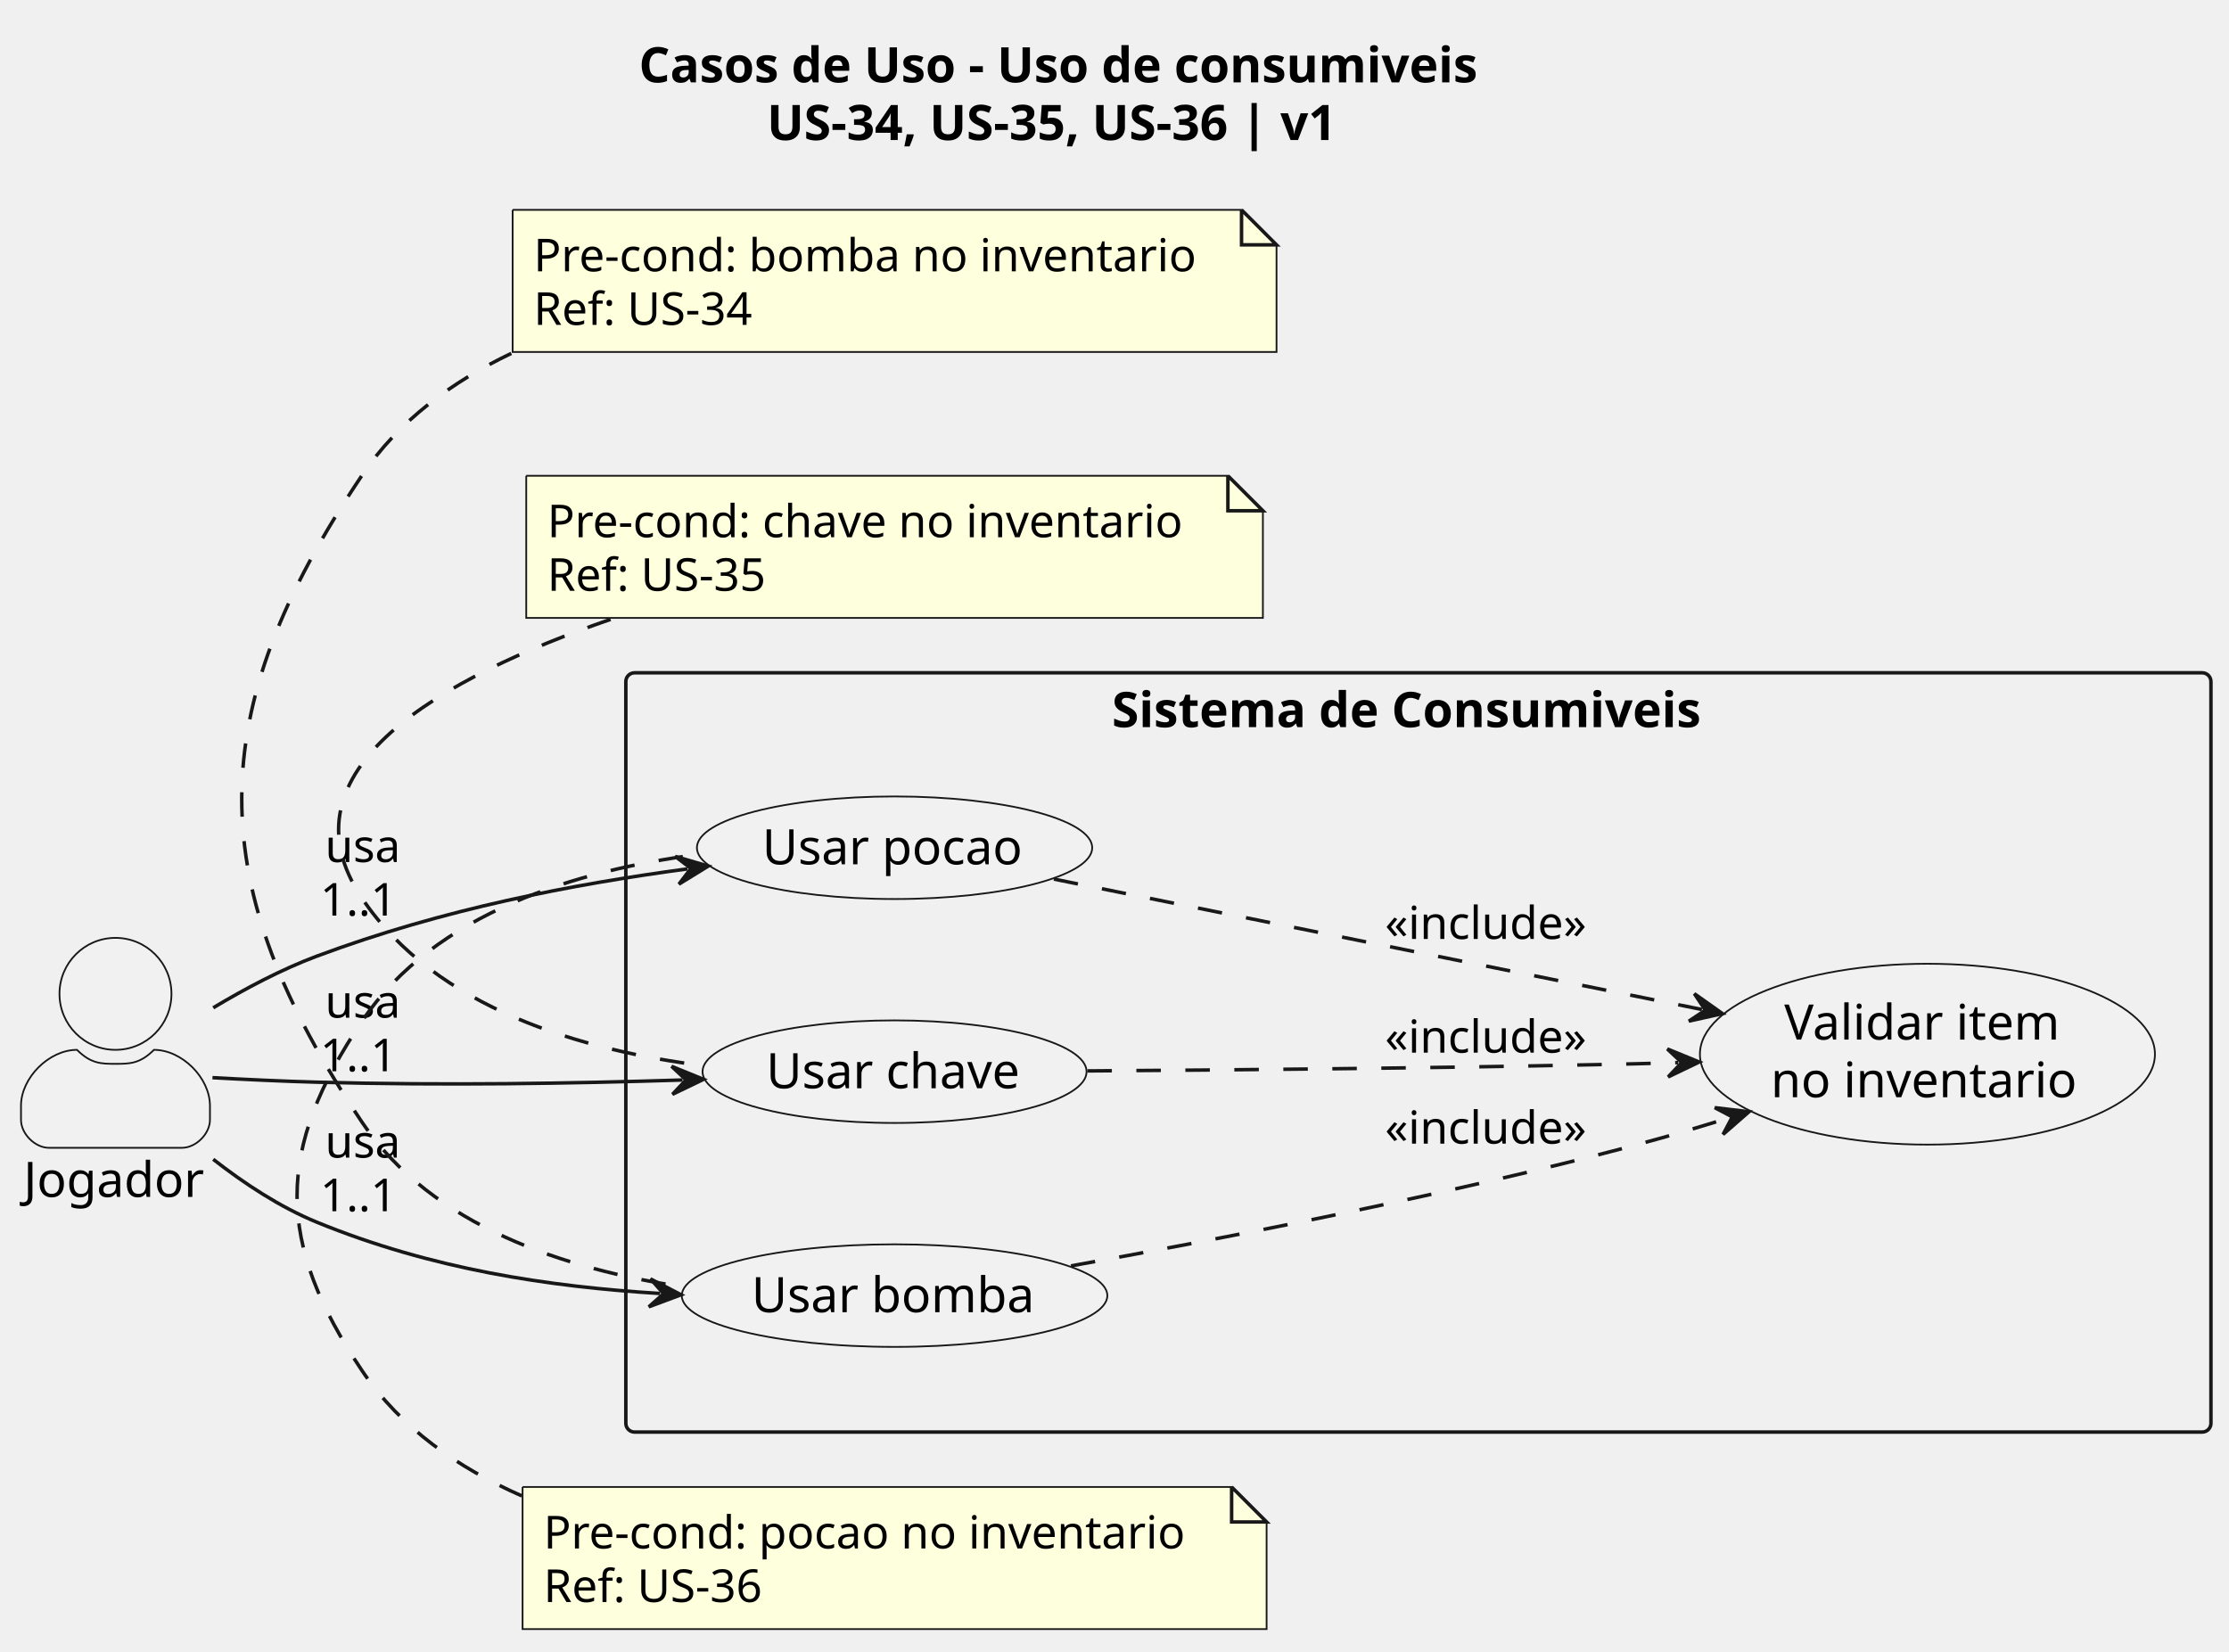
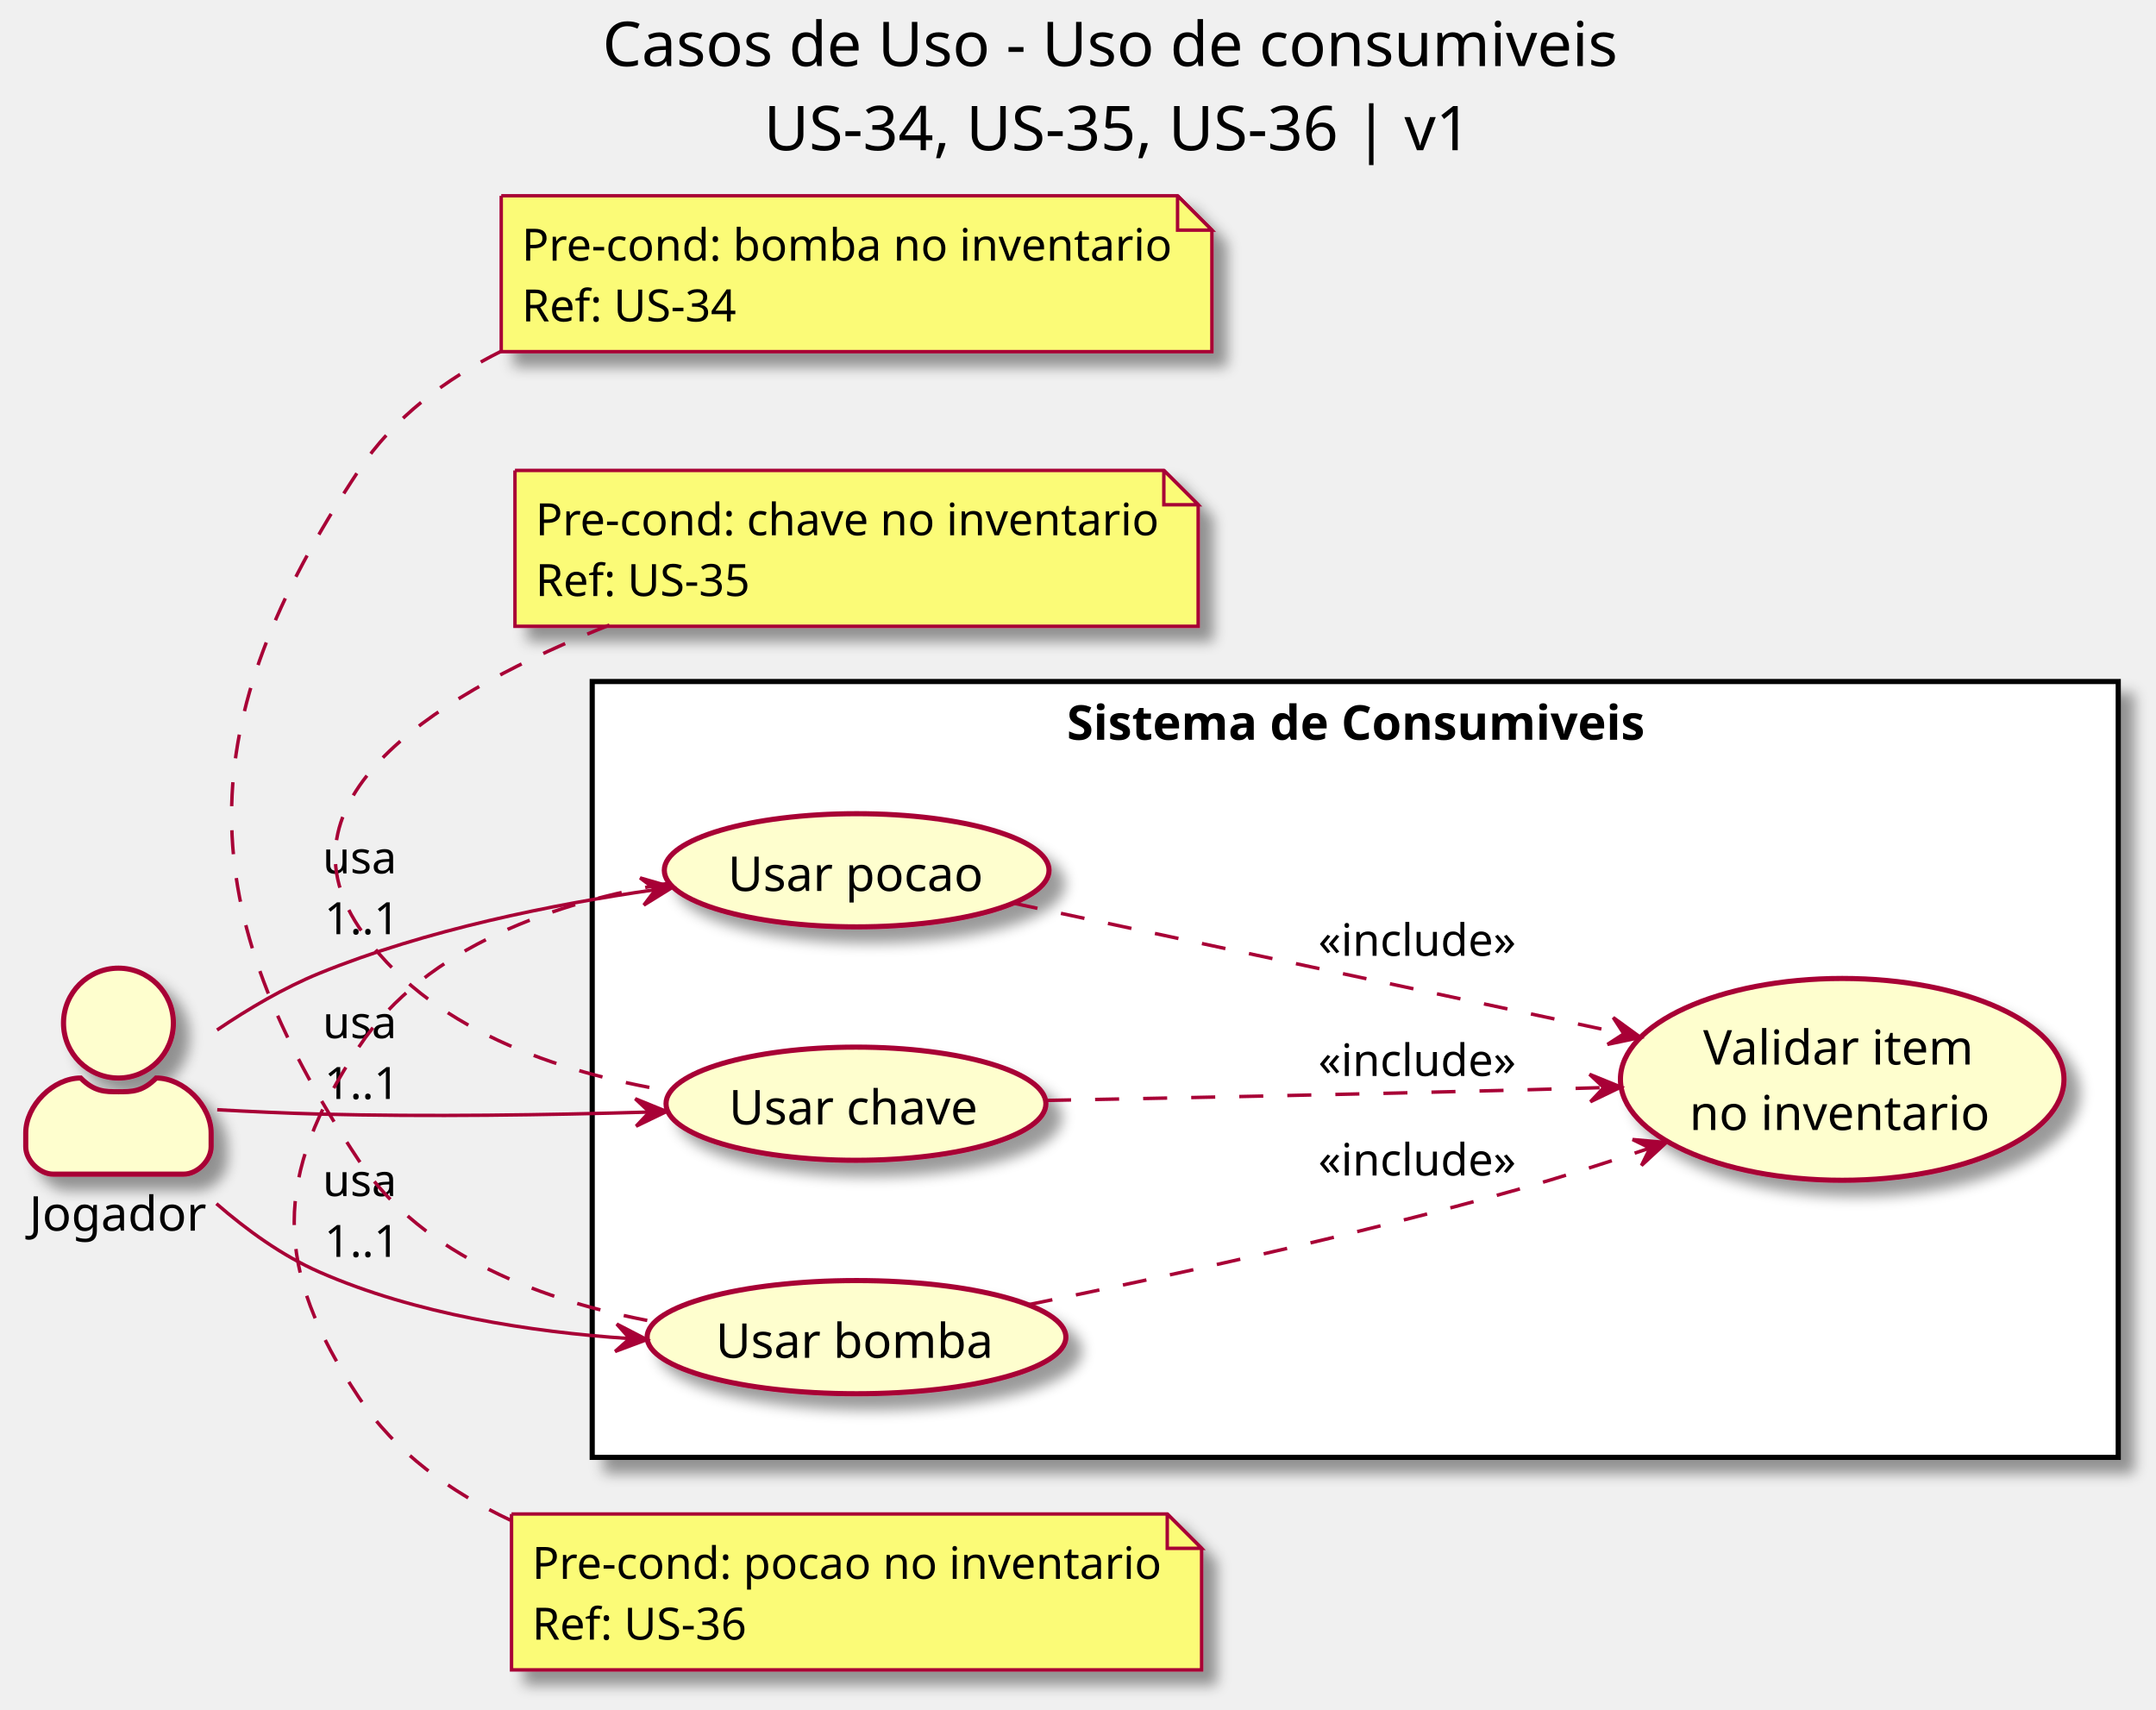
- <svg xmlns="http://www.w3.org/2000/svg" contentStyleType="text/css" data-diagram-type="DESCRIPTION" height="472px" preserveAspectRatio="none" style="width:637px;height:472px;background:#FFFFFF;" version="1.1" viewBox="0 0 637 472" width="637px" zoomAndPan="magnify">
-   <defs />
+ <svg xmlns="http://www.w3.org/2000/svg" contentScriptType="application/ecmascript" contentStyleType="text/css" height="498px" preserveAspectRatio="none" style="width:628px;height:498px;" version="1.1" viewBox="0 0 628 498" width="628px" zoomAndPan="magnify">
+   <defs>
+     <filter height="300%" id="f1byqxdge92hcf" width="300%" x="-1" y="-1">
+       <feGaussianBlur result="blurOut" stdDeviation="2.0" />
+       <feColorMatrix in="blurOut" result="blurOut2" type="matrix" values="0 0 0 0 0 0 0 0 0 0 0 0 0 0 0 0 0 0 .4 0" />
+       <feOffset dx="4.0" dy="4.0" in="blurOut2" result="blurOut3" />
+       <feBlend in="SourceGraphic" in2="blurOut3" mode="normal" />
+     </filter>
+   </defs>
  <g>
-     <g class="title" data-source-line="2">
-       <text fill="#000000" font-family="sans-serif" font-size="14" font-weight="bold" lengthAdjust="spacing" textLength="258.699" x="182.57" y="23.535">Casos de Uso - Uso de consumiveis</text>
-       <text fill="#000000" font-family="sans-serif" font-size="14" font-weight="bold" lengthAdjust="spacing" textLength="185.473" x="219.184" y="40.023">US-34, US-35, US-36 | v1</text>
-     </g>
-     <g class="cluster" data-qualified-name="Sistema de Consumiveis" data-source-line="10" id="ent0003">
-       <rect fill="none" height="217" rx="2.5" ry="2.5" style="stroke:#181818;stroke-width:1;" width="452.99" x="178.85" y="192.287" />
-       <text fill="#000000" font-family="sans-serif" font-size="14" font-weight="bold" lengthAdjust="spacing" textLength="175.185" x="317.753" y="207.822">Sistema de Consumiveis</text>
-     </g>
-     <g class="entity" data-qualified-name="Sistema de Consumiveis.UC1" data-source-line="11" id="ent0004">
-       <ellipse cx="255.647" cy="370.286" fill="#F1F1F1" rx="60.807" ry="14.659" style="stroke:#181818;stroke-width:0.5;" />
-       <text fill="#000000" font-family="sans-serif" font-size="14" lengthAdjust="spacing" textLength="81.751" x="214.771" y="375.03">Usar bomba</text>
-     </g>
-     <g class="entity" data-qualified-name="Sistema de Consumiveis.UC2" data-source-line="12" id="ent0005">
-       <ellipse cx="255.646" cy="306.286" fill="#F1F1F1" rx="54.876" ry="14.659" style="stroke:#181818;stroke-width:0.5;" />
-       <text fill="#000000" font-family="sans-serif" font-size="14" lengthAdjust="spacing" textLength="73.363" x="218.964" y="311.03">Usar chave</text>
-     </g>
-     <g class="entity" data-qualified-name="Sistema de Consumiveis.UC3" data-source-line="13" id="ent0006">
-       <ellipse cx="255.645" cy="242.286" fill="#F1F1F1" rx="56.485" ry="14.659" style="stroke:#181818;stroke-width:0.5;" />
-       <text fill="#000000" font-family="sans-serif" font-size="14" lengthAdjust="spacing" textLength="75.64" x="217.826" y="247.03">Usar pocao</text>
-     </g>
-     <g class="entity" data-qualified-name="Sistema de Consumiveis.UC4" data-source-line="14" id="ent0007">
-       <ellipse cx="550.819" cy="301.29" fill="#F1F1F1" rx="65.019" ry="25.843" style="stroke:#181818;stroke-width:0.5;" />
-       <text fill="#000000" font-family="sans-serif" font-size="14" lengthAdjust="spacing" textLength="81.833" x="509.902" y="297.112">Validar item</text>
-       <text fill="#000000" font-family="sans-serif" font-size="14" lengthAdjust="spacing" textLength="89.53" x="506.054" y="313.6">no inventario</text>
-     </g>
-     <g class="entity" data-qualified-name="jogador" data-source-line="8" id="ent0002">
-       <ellipse cx="33" cy="284.047" fill="#F1F1F1" rx="16" ry="16" style="stroke:#181818;stroke-width:0.5;" />
-       <path d="M33,304.047 C37,304.047 40,304.047 44,300.047 C52,300.047 60,308.047 60,316.047 L60,320.047 C60,324.047 56,328.047 52,328.047 L14,328.047 C10,328.047 6,324.047 6,320.047 L6,316.047 C6,308.047 14,300.047 22,300.047 C26,304.047 29,304.047 33,304.047" fill="#F1F1F1" style="stroke:#181818;stroke-width:0.5;" />
-       <text fill="#000000" font-family="sans-serif" font-size="14" lengthAdjust="spacing" textLength="52.555" x="6.723" y="342.082">Jogador</text>
-     </g>
-     <g class="entity" data-qualified-name="GMN14" data-source-line="26" id="ent0015">
-       <path d="M149.34,424.977 L149.34,465.598 L361.969,465.598 L361.969,434.977 L351.969,424.977 L149.34,424.977" fill="#FEFFDD" style="stroke:#181818;stroke-width:0.5;" />
-       <path d="M351.969,424.977 L351.969,434.977 L361.969,434.977 L351.969,424.977" fill="#FEFFDD" style="stroke:#181818;stroke-width:1;" />
-       <text fill="#000000" font-family="sans-serif" font-size="13" lengthAdjust="spacing" textLength="191.629" x="155.34" y="442.545">Pre-cond: pocao no inventario</text>
-       <text fill="#000000" font-family="sans-serif" font-size="13" lengthAdjust="spacing" textLength="68.44" x="155.34" y="457.856">Ref: US-36</text>
-     </g>
-     <g class="entity" data-qualified-name="GMN17" data-source-line="31" id="ent0018">
-       <path d="M150.39,135.977 L150.39,176.598 L360.906,176.598 L360.906,145.977 L350.906,135.977 L150.39,135.977" fill="#FEFFDD" style="stroke:#181818;stroke-width:0.5;" />
-       <path d="M350.906,135.977 L350.906,145.977 L360.906,145.977 L350.906,135.977" fill="#FEFFDD" style="stroke:#181818;stroke-width:1;" />
-       <text fill="#000000" font-family="sans-serif" font-size="13" lengthAdjust="spacing" textLength="189.516" x="156.39" y="153.545">Pre-cond: chave no inventario</text>
-       <text fill="#000000" font-family="sans-serif" font-size="13" lengthAdjust="spacing" textLength="68.44" x="156.39" y="168.856">Ref: US-35</text>
-     </g>
-     <g class="entity" data-qualified-name="GMN20" data-source-line="36" id="ent0021">
-       <path d="M146.5,59.977 L146.5,100.598 L364.804,100.598 L364.804,69.977 L354.804,59.977 L146.5,59.977" fill="#FEFFDD" style="stroke:#181818;stroke-width:0.5;" />
-       <path d="M354.804,59.977 L354.804,69.977 L364.804,69.977 L354.804,59.977" fill="#FEFFDD" style="stroke:#181818;stroke-width:1;" />
-       <text fill="#000000" font-family="sans-serif" font-size="13" lengthAdjust="spacing" textLength="197.304" x="152.5" y="77.545">Pre-cond: bomba no inventario</text>
-       <text fill="#000000" font-family="sans-serif" font-size="13" lengthAdjust="spacing" textLength="68.44" x="152.5" y="92.856">Ref: US-34</text>
-     </g>
-     <g class="link" data-entity-1="ent0002" data-entity-2="ent0004" data-link-type="dependency" data-source-line="17" id="lnk8">
-       <path d="M60.93,331.327 C69.76,338.227 80.01,344.987 90.5,349.287 C123.33,362.737 156.701,367.731 188.651,369.681" fill="none" id="jogador-to-UC1" style="stroke:#181818;stroke-width:1;" />
-       <polygon fill="#181818" points="194.64,370.047,185.9,365.506,189.649,369.742,185.413,373.491,194.64,370.047" style="stroke:#181818;stroke-width:1;" />
-       <text fill="#000000" font-family="sans-serif" font-size="13" lengthAdjust="spacing" textLength="21.874" x="92.897" y="330.855">usa</text>
-       <text fill="#000000" font-family="sans-serif" font-size="13" lengthAdjust="spacing" textLength="24.667" x="91.5" y="346.166">1..1</text>
-     </g>
-     <g class="link" data-entity-1="ent0002" data-entity-2="ent0005" data-link-type="dependency" data-source-line="18" id="lnk9">
-       <path d="M60.72,307.997 C70.13,308.517 80.78,309.027 90.5,309.287 C127.4,310.267 162.973,309.675 195.053,308.665" fill="none" id="jogador-to-UC2" style="stroke:#181818;stroke-width:1;" />
-       <polygon fill="#181818" points="201.05,308.477,191.929,304.762,196.053,308.634,192.18,312.758,201.05,308.477" style="stroke:#181818;stroke-width:1;" />
-       <text fill="#000000" font-family="sans-serif" font-size="13" lengthAdjust="spacing" textLength="21.874" x="92.897" y="290.855">usa</text>
-       <text fill="#000000" font-family="sans-serif" font-size="13" lengthAdjust="spacing" textLength="24.667" x="91.5" y="306.166">1..1</text>
-     </g>
-     <g class="link" data-entity-1="ent0002" data-entity-2="ent0006" data-link-type="dependency" data-source-line="19" id="lnk10">
-       <path d="M60.94,288.027 C70,282.587 80.39,277.067 90.5,273.287 C126.63,259.787 163.583,252.746 196.464,248.326" fill="none" id="jogador-to-UC3" style="stroke:#181818;stroke-width:1;" />
-       <polygon fill="#181818" points="202.41,247.527,192.957,244.761,197.455,248.193,194.023,252.69,202.41,247.527" style="stroke:#181818;stroke-width:1;" />
-       <text fill="#000000" font-family="sans-serif" font-size="13" lengthAdjust="spacing" textLength="21.874" x="92.897" y="246.375">usa</text>
-       <text fill="#000000" font-family="sans-serif" font-size="13" lengthAdjust="spacing" textLength="24.667" x="91.5" y="261.685">1..1</text>
-     </g>
-     <g class="link" data-entity-1="ent0004" data-entity-2="ent0007" data-link-type="dependency" data-source-line="21" id="lnk11">
-       <path d="M306.07,361.797 C346.56,354.497 405.22,343.137 455.8,330.287 C470.21,326.627 479.947,323.877 494.097,319.507" fill="none" id="UC1-to-UC4" style="stroke:#181818;stroke-width:1;stroke-dasharray:7,7;" />
-       <polygon fill="#181818" points="499.83,317.737,490.05,316.57,495.053,319.212,492.411,324.214,499.83,317.737" style="stroke:#181818;stroke-width:1;" />
-       <text fill="#000000" font-family="sans-serif" font-size="13" lengthAdjust="spacing" textLength="59.357" x="395.8" y="326.855">«include»</text>
-     </g>
-     <g class="link" data-entity-1="ent0005" data-entity-2="ent0007" data-link-type="dependency" data-source-line="22" id="lnk12">
-       <path d="M310.75,306.067 C350.81,305.817 406.72,305.317 455.8,304.287 C465.44,304.087 469.623,303.991 479.603,303.701" fill="none" id="UC2-to-UC4" style="stroke:#181818;stroke-width:1;stroke-dasharray:7,7;" />
-       <polygon fill="#181818" points="485.6,303.527,476.488,299.79,480.602,303.672,476.72,307.786,485.6,303.527" style="stroke:#181818;stroke-width:1;" />
-       <text fill="#000000" font-family="sans-serif" font-size="13" lengthAdjust="spacing" textLength="59.357" x="395.8" y="300.855">«include»</text>
-     </g>
-     <g class="link" data-entity-1="ent0006" data-entity-2="ent0007" data-link-type="dependency" data-source-line="23" id="lnk13">
-       <path d="M301.18,251.247 C352.28,261.527 430.338,277.243 486.368,288.513" fill="none" id="UC3-to-UC4" style="stroke:#181818;stroke-width:1;stroke-dasharray:7,7;" />
-       <polygon fill="#181818" points="492.25,289.697,484.216,284,487.348,288.711,482.638,291.843,492.25,289.697" style="stroke:#181818;stroke-width:1;" />
-       <text fill="#000000" font-family="sans-serif" font-size="13" lengthAdjust="spacing" textLength="59.357" x="395.8" y="268.355">«include»</text>
-     </g>
-     <g class="link" data-entity-1="ent0015" data-entity-2="ent0006" data-link-type="association" data-source-line="26" id="lnk16">
-       <path d="M149.12,427.527 C131.01,419.577 114.52,408.167 103.5,391.787 C78.69,354.907 78.69,328.667 103.5,291.787 C124.35,260.787 165.29,248.697 199.46,244.207" fill="none" id="GMN14-UC3" style="stroke:#181818;stroke-width:1;stroke-dasharray:7,7;" />
-     </g>
-     <g class="link" data-entity-1="ent0018" data-entity-2="ent0005" data-link-type="association" data-source-line="31" id="lnk19">
-       <path d="M174.49,177.017 C126.25,193.597 78.85,220.147 103.5,256.787 C124.66,288.247 166.52,300.227 200.98,304.567" fill="none" id="GMN17-UC2" style="stroke:#181818;stroke-width:1;stroke-dasharray:7,7;" />
-     </g>
-     <g class="link" data-entity-1="ent0021" data-entity-2="ent0004" data-link-type="association" data-source-line="36" id="lnk22">
-       <path d="M146.12,100.997 C129.22,109.077 113.94,120.267 103.5,135.787 C57.61,204.007 57.61,252.567 103.5,320.787 C123.5,350.517 161.98,362.857 195.23,367.777" fill="none" id="GMN20-UC1" style="stroke:#181818;stroke-width:1;stroke-dasharray:7,7;" />
-     </g>
+     <text fill="#000000" font-family="sans-serif" font-size="18" lengthAdjust="spacingAndGlyphs" textLength="300" x="175.5" y="19.242">Casos de Uso - Uso de consumiveis</text>
+     <text fill="#000000" font-family="sans-serif" font-size="18" lengthAdjust="spacingAndGlyphs" textLength="206" x="222.5" y="43.758">US-34, US-35, US-36 | v1</text>
+     <rect fill="#FFFFFF" filter="url(#f1byqxdge92hcf)" height="226" style="stroke: #000000; stroke-width: 1.5;" width="444.5" x="172.5" y="198.532" />
+     <text fill="#000000" font-family="sans-serif" font-size="14" font-weight="bold" lengthAdjust="spacingAndGlyphs" textLength="168" x="310.75" y="215.498">Sistema de Consumiveis</text>
+     <ellipse cx="249.483" cy="389.515" fill="#FEFECE" filter="url(#f1byqxdge92hcf)" rx="60.983" ry="16.483" style="stroke: #A80036; stroke-width: 1.5;" />
+     <text fill="#000000" font-family="sans-serif" font-size="14" lengthAdjust="spacingAndGlyphs" textLength="82" x="208.483" y="395.549">Usar bomba</text>
+     <ellipse cx="249.326" cy="321.515" fill="#FEFECE" filter="url(#f1byqxdge92hcf)" rx="55.326" ry="16.483" style="stroke: #A80036; stroke-width: 1.5;" />
+     <text fill="#000000" font-family="sans-serif" font-size="14" lengthAdjust="spacingAndGlyphs" textLength="74" x="212.326" y="327.549">Usar chave</text>
+     <ellipse cx="249.533" cy="253.515" fill="#FEFECE" filter="url(#f1byqxdge92hcf)" rx="56.033" ry="16.483" style="stroke: #A80036; stroke-width: 1.5;" />
+     <text fill="#000000" font-family="sans-serif" font-size="14" lengthAdjust="spacingAndGlyphs" textLength="75" x="212.033" y="259.549">Usar pocao</text>
+     <ellipse cx="536.597" cy="314.425" fill="#FEFECE" filter="url(#f1byqxdge92hcf)" rx="64.597" ry="29.394" style="stroke: #A80036; stroke-width: 1.5;" />
+     <text fill="#000000" font-family="sans-serif" font-size="14" lengthAdjust="spacingAndGlyphs" textLength="81" x="496.097" y="310.107">Validar item</text>
+     <text fill="#000000" font-family="sans-serif" font-size="14" lengthAdjust="spacingAndGlyphs" textLength="89" x="492.097" y="329.175">no inventario</text>
+     <ellipse cx="34.5" cy="298.032" fill="#FEFECE" filter="url(#f1byqxdge92hcf)" rx="16" ry="16" style="stroke: #A80036; stroke-width: 1.5;" />
+     <path d="M34.5,318.032 C38.5,318.032 41.5,318.032 45.5,314.032 C53.5,314.032 61.5,322.032 61.5,330.032 L61.5,334.032 C61.5,338.032 57.5,342.032 53.5,342.032 L15.5,342.032 C11.5,342.032 7.5,338.032 7.5,334.032 L7.5,330.032 C7.5,322.032 15.5,314.032 23.5,314.032 C27.5,318.032 30.5,318.032 34.5,318.032 " fill="#FEFECE" filter="url(#f1byqxdge92hcf)" style="stroke: #A80036; stroke-width: 1.5;" />
+     <text fill="#000000" font-family="sans-serif" font-size="14" lengthAdjust="spacingAndGlyphs" textLength="52" x="8.5" y="358.498">Jogador</text>
+     <path d="M149,441.032 L149,486.444 L350,486.444 L350,451.032 L340,441.032 L149,441.032 " fill="#FBFB77" filter="url(#f1byqxdge92hcf)" style="stroke: #A80036; stroke-width: 1.0;" />
+     <path d="M340,441.032 L340,451.032 L350,451.032 L340,441.032 " fill="#FBFB77" style="stroke: #A80036; stroke-width: 1.0;" />
+     <text fill="#000000" font-family="sans-serif" font-size="13" lengthAdjust="spacingAndGlyphs" textLength="180" x="155" y="459.929">Pre-cond: pocao no inventario</text>
+     <text fill="#000000" font-family="sans-serif" font-size="13" lengthAdjust="spacingAndGlyphs" textLength="60" x="155" y="477.635">Ref: US-36</text>
+     <path d="M150,137.032 L150,182.444 L349,182.444 L349,147.032 L339,137.032 L150,137.032 " fill="#FBFB77" filter="url(#f1byqxdge92hcf)" style="stroke: #A80036; stroke-width: 1.0;" />
+     <path d="M339,137.032 L339,147.032 L349,147.032 L339,137.032 " fill="#FBFB77" style="stroke: #A80036; stroke-width: 1.0;" />
+     <text fill="#000000" font-family="sans-serif" font-size="13" lengthAdjust="spacingAndGlyphs" textLength="178" x="156" y="155.929">Pre-cond: chave no inventario</text>
+     <text fill="#000000" font-family="sans-serif" font-size="13" lengthAdjust="spacingAndGlyphs" textLength="60" x="156" y="173.635">Ref: US-35</text>
+     <path d="M146,57.032 L146,102.444 L353,102.444 L353,67.032 L343,57.032 L146,57.032 " fill="#FBFB77" filter="url(#f1byqxdge92hcf)" style="stroke: #A80036; stroke-width: 1.0;" />
+     <path d="M343,57.032 L343,67.032 L353,67.032 L343,57.032 " fill="#FBFB77" style="stroke: #A80036; stroke-width: 1.0;" />
+     <text fill="#000000" font-family="sans-serif" font-size="13" lengthAdjust="spacingAndGlyphs" textLength="186" x="152" y="75.929">Pre-cond: bomba no inventario</text>
+     <text fill="#000000" font-family="sans-serif" font-size="13" lengthAdjust="spacingAndGlyphs" textLength="60" x="152" y="93.635">Ref: US-34</text>
+     <path d="M63.04,350.632 C71.88,358.322 82.19,365.792 93,370.532 C121.02,382.832 154.44,387.992 183.1,389.912 " fill="none" id="jogador-&gt;UC1" style="stroke: #A80036; stroke-width: 1.0;" />
+     <polygon fill="#A80036" points="188.4,390.232,179.656,385.698,183.409,389.931,179.176,393.684,188.4,390.232" style="stroke: #A80036; stroke-width: 1.0;" />
+     <text fill="#000000" font-family="sans-serif" font-size="13" lengthAdjust="spacingAndGlyphs" textLength="21" x="94" y="348.429">usa</text>
+     <text fill="#000000" font-family="sans-serif" font-size="13" lengthAdjust="spacingAndGlyphs" textLength="20" x="94.5" y="366.135">1..1</text>
+     <path d="M63.27,323.272 C72.7,323.792 83.31,324.282 93,324.532 C124.64,325.352 159.9,324.802 188.84,323.952 " fill="none" id="jogador-&gt;UC2" style="stroke: #A80036; stroke-width: 1.0;" />
+     <polygon fill="#A80036" points="194.16,323.782,185.039,320.066,189.162,323.939,185.29,328.062,194.16,323.782" style="stroke: #A80036; stroke-width: 1.0;" />
+     <text fill="#000000" font-family="sans-serif" font-size="13" lengthAdjust="spacingAndGlyphs" textLength="21" x="94" y="302.429">usa</text>
+     <text fill="#000000" font-family="sans-serif" font-size="13" lengthAdjust="spacingAndGlyphs" textLength="20" x="94.5" y="320.135">1..1</text>
+     <path d="M63.22,300.042 C72.29,293.902 82.7,287.732 93,283.532 C124.04,270.872 160.8,263.462 190.78,259.182 " fill="none" id="jogador-&gt;UC3" style="stroke: #A80036; stroke-width: 1.0;" />
+     <polygon fill="#A80036" points="195.91,258.462,186.447,255.733,190.957,259.147,187.543,263.657,195.91,258.462" style="stroke: #A80036; stroke-width: 1.0;" />
+     <text fill="#000000" font-family="sans-serif" font-size="13" lengthAdjust="spacingAndGlyphs" textLength="21" x="94" y="254.429">usa</text>
+     <text fill="#000000" font-family="sans-serif" font-size="13" lengthAdjust="spacingAndGlyphs" textLength="20" x="94.5" y="272.135">1..1</text>
+     <path d="M299.67,380.032 C338.57,372.142 394.12,360.052 442,346.532 C454.54,342.992 467.86,338.732 480.4,334.502 " fill="none" id="UC1-&gt;UC4" style="stroke: #A80036; stroke-width: 1.0; stroke-dasharray: 7.0,7.0;" />
+     <polygon fill="#A80036" points="485.35,332.822,475.54,331.944,480.618,334.437,478.125,339.515,485.35,332.822" style="stroke: #A80036; stroke-width: 1.0;" />
+     <text fill="#000000" font-family="sans-serif" font-size="13" lengthAdjust="spacingAndGlyphs" textLength="57" x="384" y="342.429">«include»</text>
+     <path d="M304.98,320.552 C343.31,319.832 395.79,318.752 442,317.532 C450.07,317.322 458.52,317.072 466.92,316.822 " fill="none" id="UC2-&gt;UC4" style="stroke: #A80036; stroke-width: 1.0; stroke-dasharray: 7.0,7.0;" />
+     <polygon fill="#A80036" points="472.13,316.662,463.009,312.946,467.132,316.819,463.26,320.942,472.13,316.662" style="stroke: #A80036; stroke-width: 1.0;" />
+     <text fill="#000000" font-family="sans-serif" font-size="13" lengthAdjust="spacingAndGlyphs" textLength="57" x="384" y="313.429">«include»</text>
+     <path d="M295.34,263.132 C343.1,273.352 419.06,289.612 472.75,301.102 " fill="none" id="UC3-&gt;UC4" style="stroke: #A80036; stroke-width: 1.0; stroke-dasharray: 7.0,7.0;" />
+     <polygon fill="#A80036" points="477.87,302.202,469.903,296.411,472.98,301.158,468.233,304.235,477.87,302.202" style="stroke: #A80036; stroke-width: 1.0;" />
+     <text fill="#000000" font-family="sans-serif" font-size="13" lengthAdjust="spacingAndGlyphs" textLength="57" x="384" y="278.429">«include»</text>
+     <path d="M148.76,442.872 C131.21,434.642 115.18,423.132 104.5,407.032 C79.43,369.262 79.43,342.802 104.5,305.032 C124.15,275.432 162.52,262.682 194.85,257.272 " fill="none" id="GMN14-UC3" style="stroke: #A80036; stroke-width: 1.0; stroke-dasharray: 7.0,7.0;" />
+     <path d="M177.54,182.072 C129.36,201.212 79.04,231.662 104.5,270.032 C124.22,299.752 162.8,312.472 195.22,317.852 " fill="none" id="GMN17-UC2" style="stroke: #A80036; stroke-width: 1.0; stroke-dasharray: 7.0,7.0;" />
+     <path d="M146.23,102.192 C129.69,110.442 114.68,121.692 104.5,137.032 C55.11,211.472 55.11,263.592 104.5,338.032 C123.26,366.302 159.09,379.192 190.44,385.012 " fill="none" id="GMN20-UC1" style="stroke: #A80036; stroke-width: 1.0; stroke-dasharray: 7.0,7.0;" />
  </g>
</svg>
